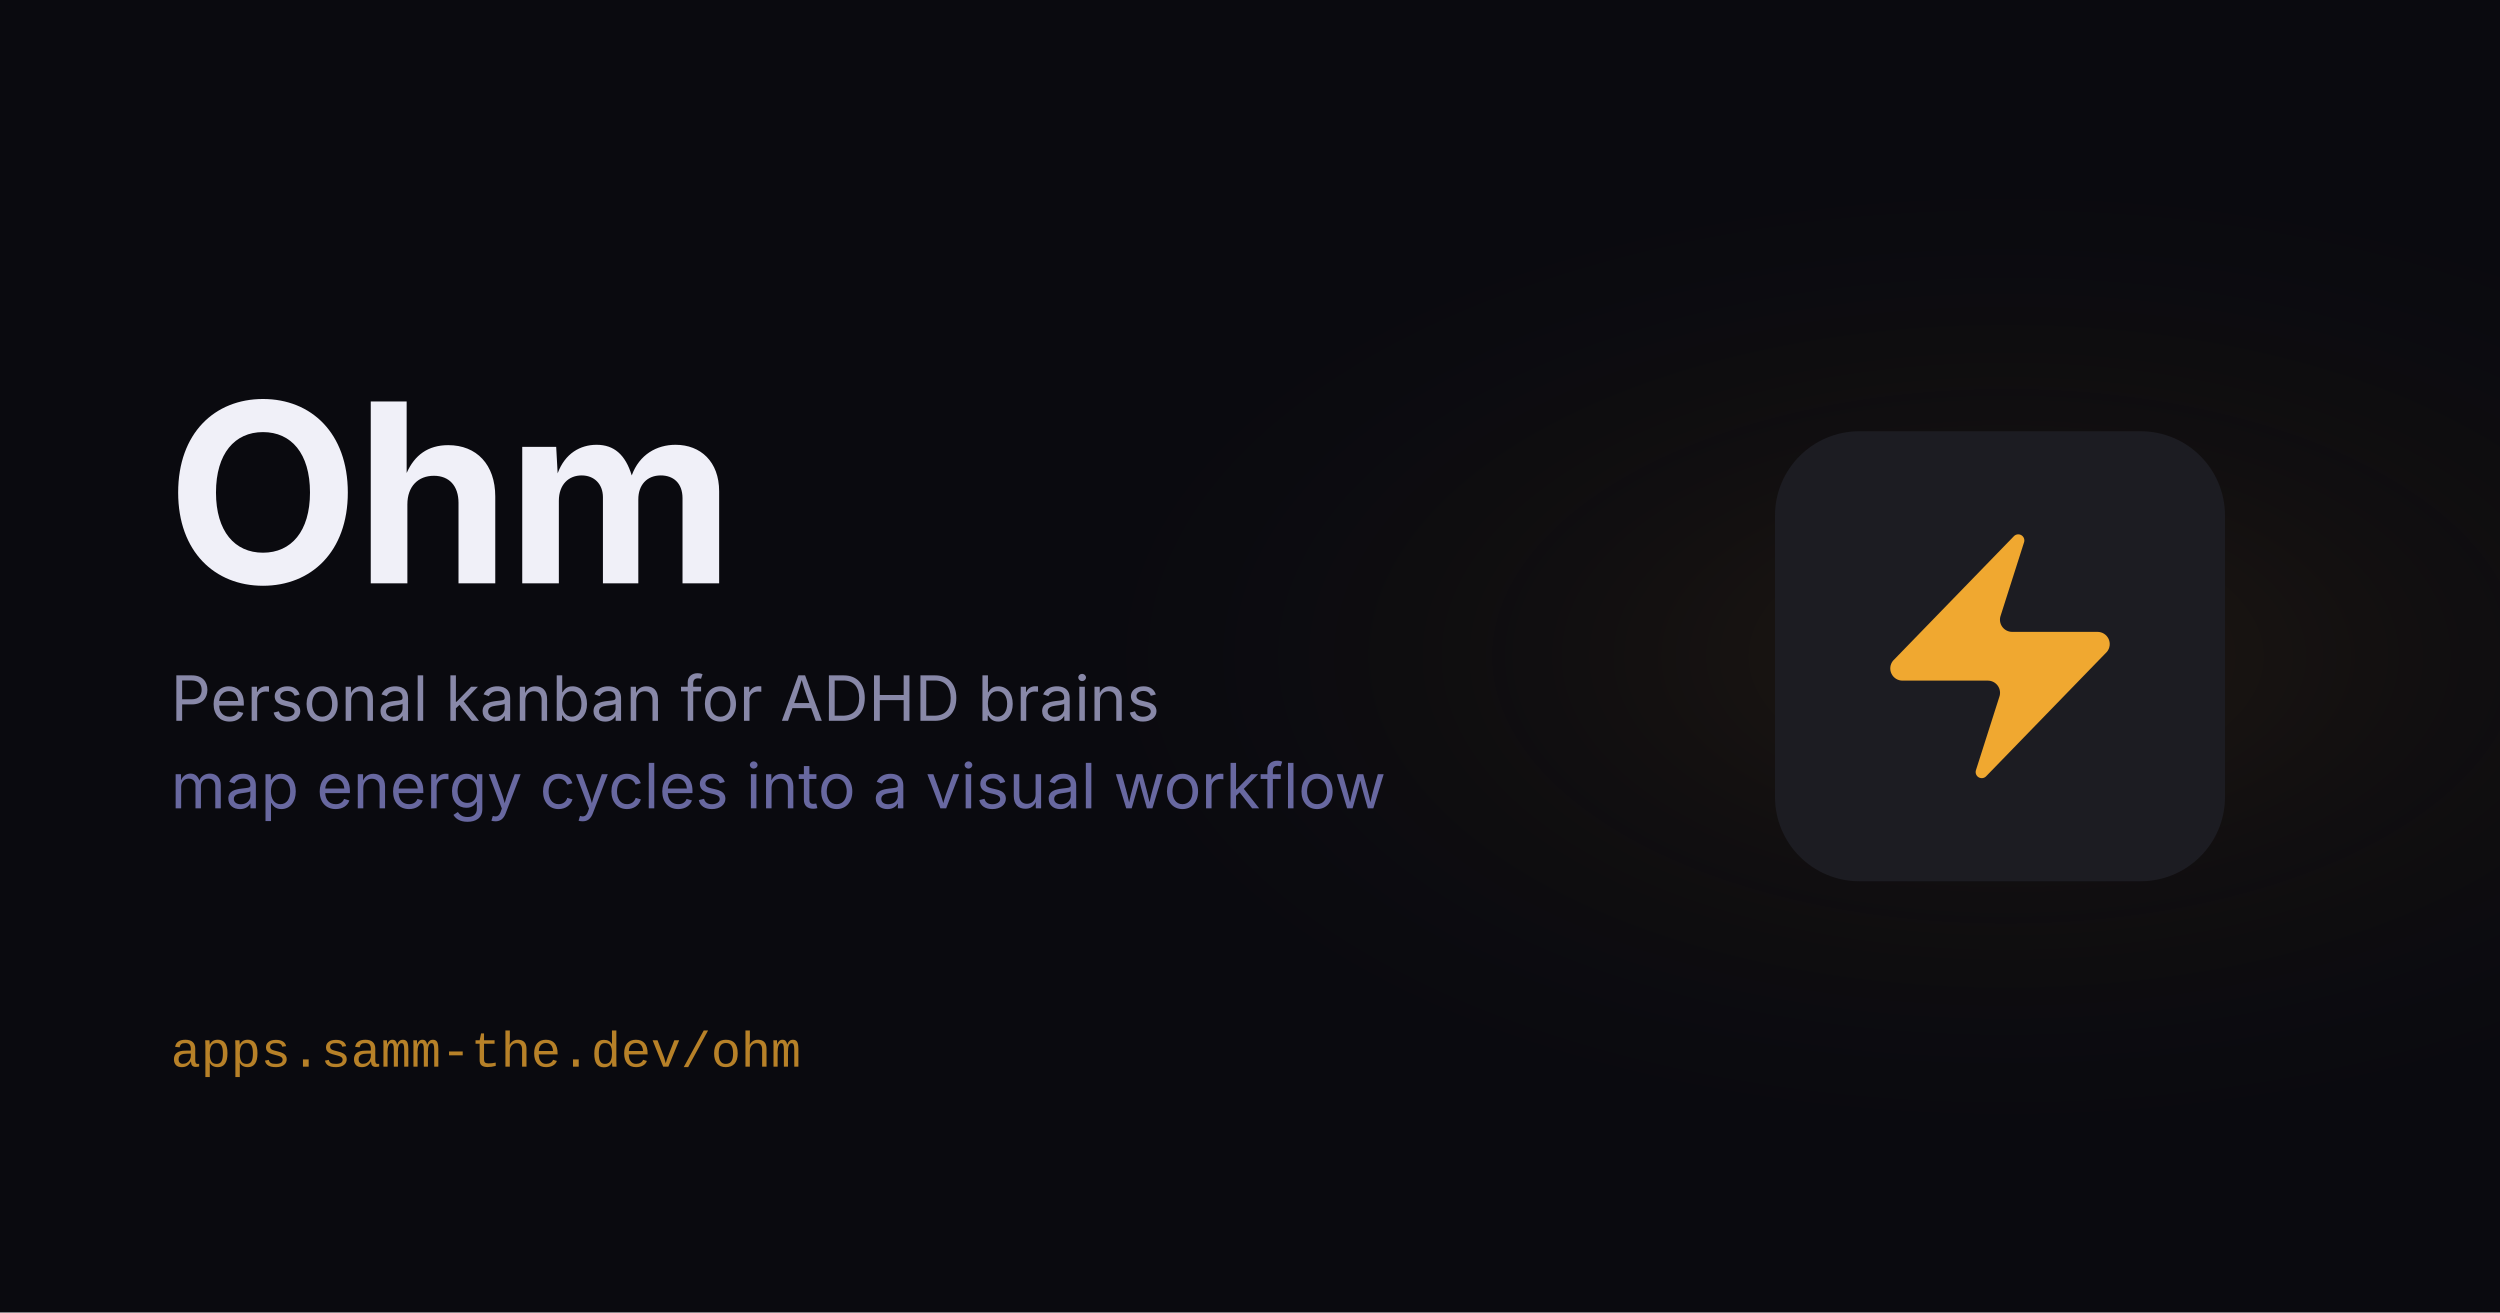
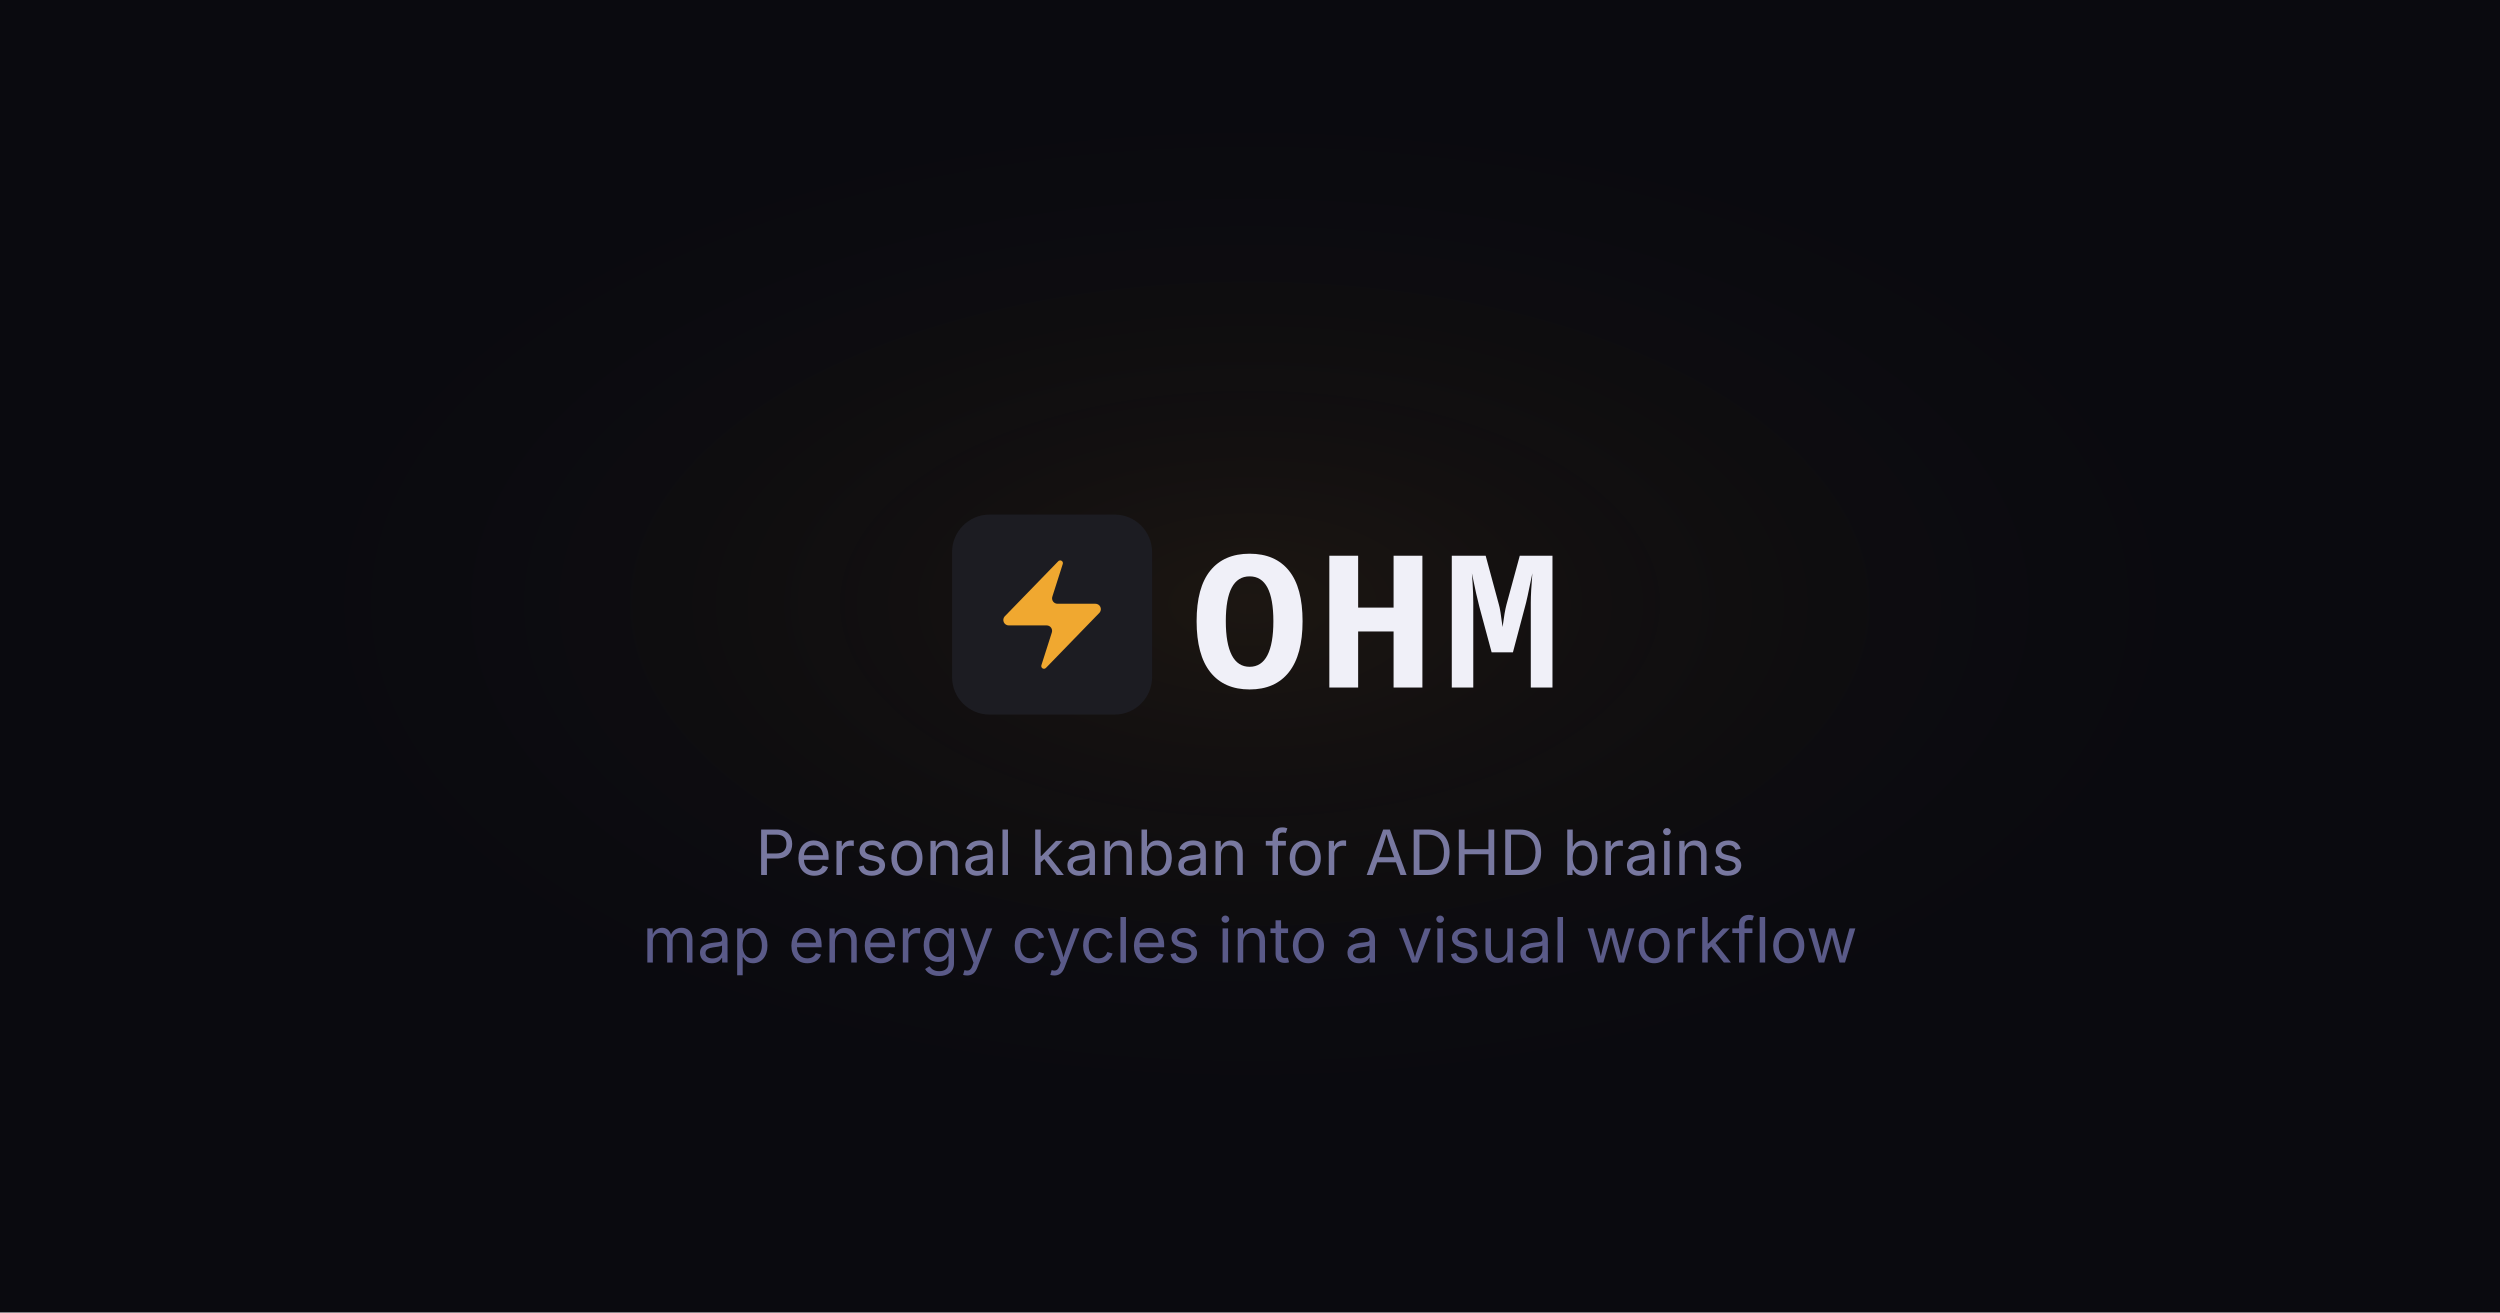
<svg xmlns="http://www.w3.org/2000/svg" viewBox="0 0 1200 630" width="1200" height="630">
  <defs>
-     <radialGradient id="glow" cx="80%" cy="50%" r="40%">
-       <stop offset="0%" stop-color="#f0a830" stop-opacity="0.10" />
+     <radialGradient id="glow" cx="50%" cy="46%" r="42%">
+       <stop offset="0%" stop-color="#f0a830" stop-opacity="0.08" />
      <stop offset="100%" stop-color="#0a0a0f" stop-opacity="0" />
    </radialGradient>
  </defs>
  <rect width="1200" height="630" fill="#0a0a0f" />
  <rect width="1200" height="630" fill="url(#glow)" />
-   <g transform="translate(960, 315) scale(9) translate(-12, -12)">
+   <g transform="translate(505, 295) scale(4) translate(-12, -12)">
    <rect width="24" height="24" rx="4.5" fill="#1c1c22" />
    <g transform="translate(12 12) scale(0.65) translate(-12 -12)">
      <path d="M4 14a1 1 0 0 1-.78-1.63l9.9-10.2a.5.5 0 0 1 .86.46l-1.92 6.02A1 1 0 0 0 13 10h7a1 1 0 0 1 .78 1.63l-9.9 10.2a.5.5 0 0 1-.86-.46l1.92-6.02A1 1 0 0 0 11 14z" fill="#f0a830" />
    </g>
  </g>
-   <text x="80" y="280" font-family="'IBM Plex Sans', system-ui, -apple-system, sans-serif" font-weight="700" font-size="120" fill="#f0f0f8" letter-spacing="-2">Ohm</text>
-   <text x="82" y="346" font-family="'IBM Plex Sans', system-ui, -apple-system, sans-serif" font-weight="400" font-size="30" fill="#8888a8">Personal kanban for ADHD brains</text>
-   <text x="82" y="388" font-family="'IBM Plex Sans', system-ui, -apple-system, sans-serif" font-weight="400" font-size="30" fill="#6868a0">map energy cycles into a visual workflow</text>
-   <text x="82" y="512" font-family="'Space Mono', 'Courier New', monospace" font-size="24" fill="#f0a830" opacity="0.75">apps.samm-the.dev/ohm</text>
+   <text x="571" y="330" font-family="'Space Mono', 'Courier New', monospace" font-weight="700" font-size="96" fill="#f0f0f8" letter-spacing="3">OHM</text>
+   <text x="600" y="420" text-anchor="middle" font-family="'IBM Plex Sans', system-ui, -apple-system, sans-serif" font-weight="400" font-size="30" fill="#7878a0">Personal kanban for ADHD brains</text>
+   <text x="600" y="462" text-anchor="middle" font-family="'IBM Plex Sans', system-ui, -apple-system, sans-serif" font-weight="400" font-size="30" fill="#5a5a88">map energy cycles into a visual workflow</text>
</svg>
